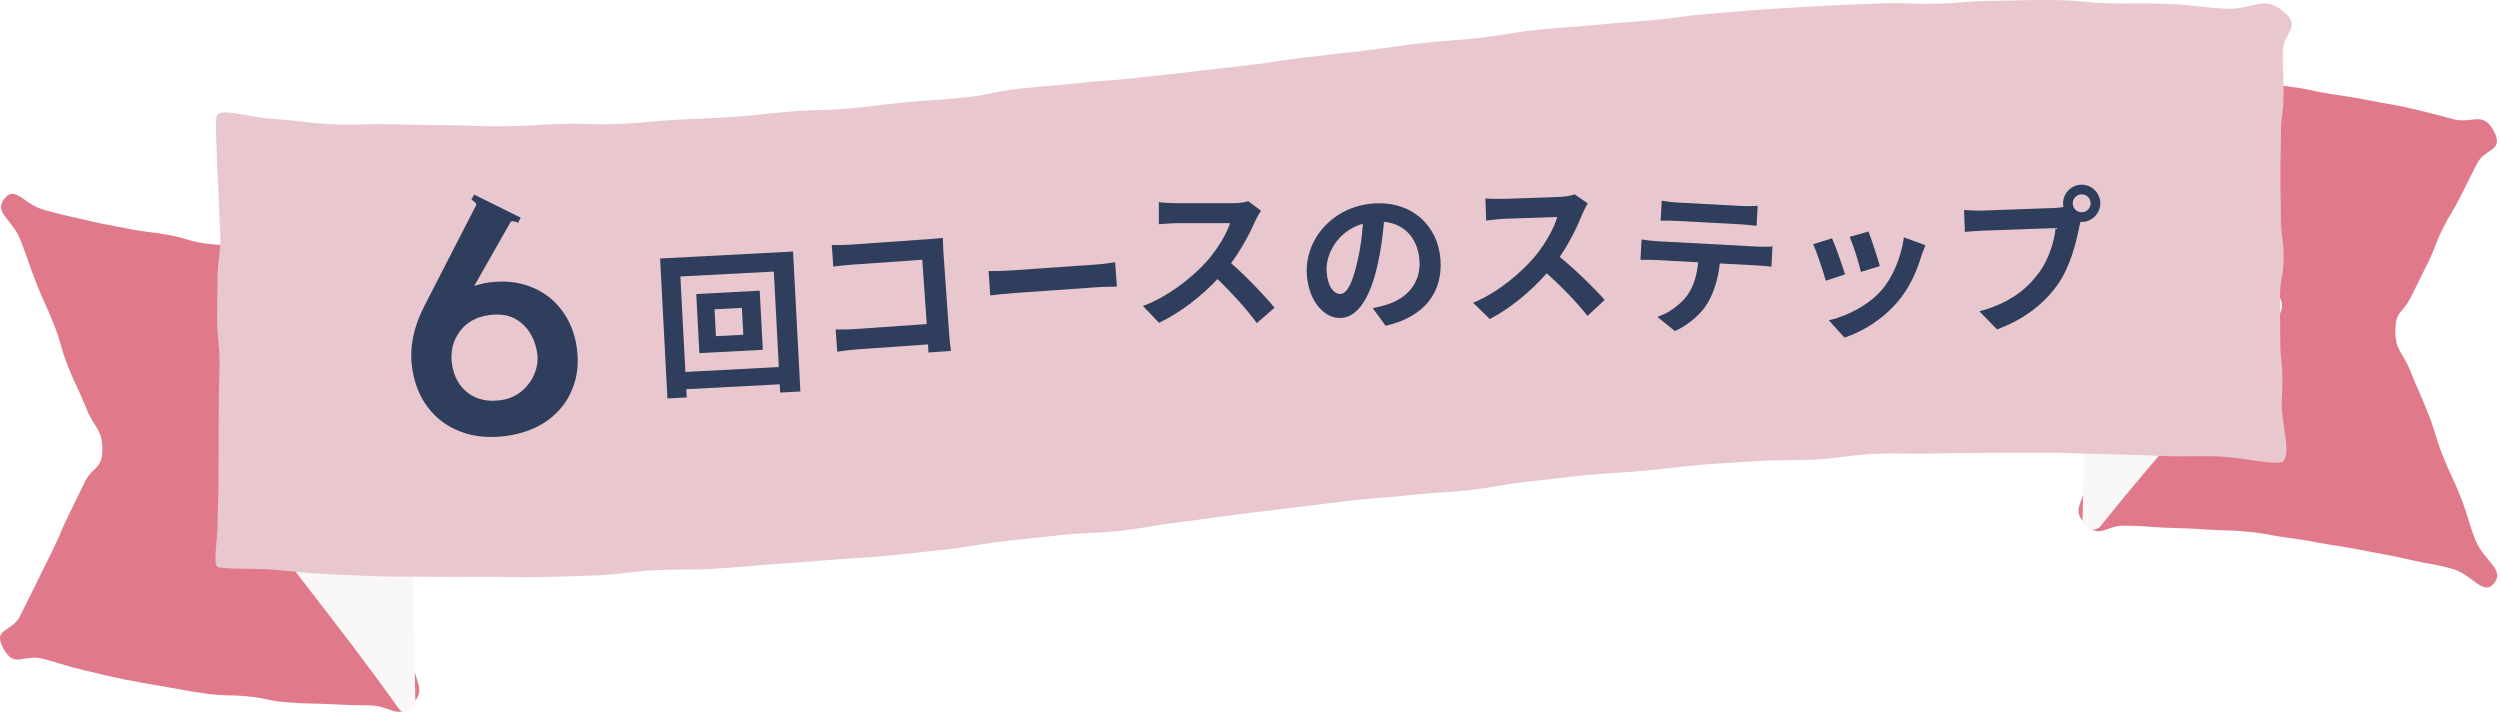
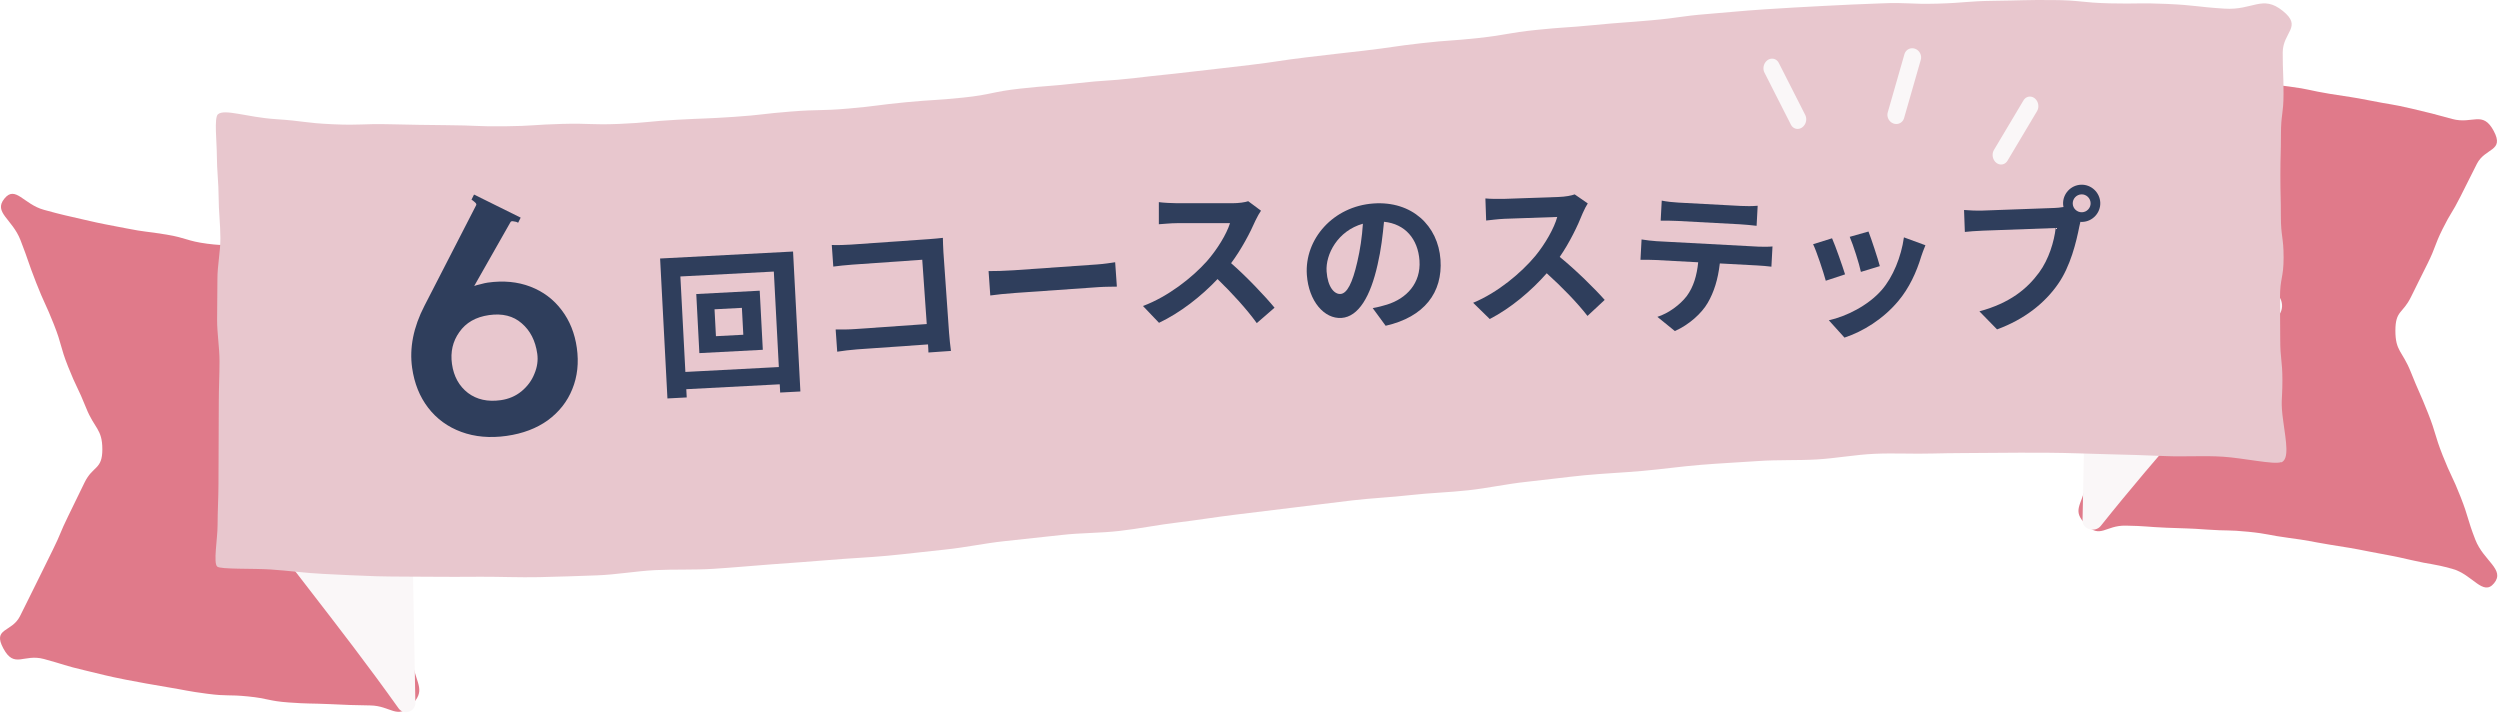
<svg xmlns="http://www.w3.org/2000/svg" width="289" height="83" viewBox="0 0 289 83" fill="none">
  <path d="M241.138 60.655C242.8 62.316 243.371 60.722 245.732 60.763C248.086 60.803 248.086 60.904 250.447 61.005C252.808 61.106 252.808 61.052 255.162 61.22C257.523 61.388 257.523 61.234 259.877 61.469C262.238 61.704 262.238 61.873 264.592 62.182C266.953 62.491 266.953 62.572 269.314 62.962C271.675 63.346 271.675 63.319 274.029 63.789C276.389 64.254 276.389 64.193 278.75 64.745C281.111 65.296 281.111 65.108 283.472 65.754C285.833 66.392 287.037 68.996 288.321 67.415C289.613 65.828 287.104 64.846 286.149 62.391C285.194 59.935 285.409 59.902 284.454 57.467C283.499 55.032 283.324 55.059 282.369 52.638C281.414 50.216 281.636 50.176 280.681 47.761C279.726 45.347 279.631 45.367 278.676 42.972C277.721 40.578 276.907 40.611 276.907 38.237C276.907 35.863 277.755 36.28 278.71 34.329C279.665 32.379 279.679 32.392 280.634 30.455C281.589 28.525 281.407 28.397 282.362 26.473C283.317 24.55 283.459 24.651 284.414 22.747C285.05 21.474 285.687 20.207 286.324 18.947C287.279 17.057 289.552 17.521 288.268 15.127C286.99 12.745 285.84 14.393 283.479 13.754C281.125 13.115 281.125 13.102 278.764 12.55C276.403 11.999 276.403 12.107 274.049 11.636C271.688 11.172 271.688 11.232 269.334 10.849C266.973 10.465 266.973 10.304 264.619 10.001C262.258 9.692 262.258 9.699 259.897 9.463C257.536 9.228 257.536 9.423 255.182 9.255C252.821 9.087 252.821 8.972 250.461 8.871C248.1 8.77 248.1 8.575 245.739 8.535C243.378 8.495 242.611 6.887 240.943 8.569C239.268 10.257 240.903 11.01 240.903 13.378C240.903 15.745 241.152 15.745 241.152 18.113C241.152 20.48 241.004 20.48 241.004 22.848C241.004 25.216 241.206 25.216 241.206 27.583C241.206 29.951 240.903 29.957 240.903 32.325C240.903 34.693 241.152 34.693 241.152 37.06C241.152 39.428 240.984 39.428 240.984 41.802C240.984 44.176 241.185 44.17 241.185 46.537C241.185 48.905 241.105 48.911 241.105 51.279C241.105 53.647 241.602 53.721 241.132 56.048C240.641 58.469 239.463 58.974 241.132 60.642L241.138 60.655Z" fill="#E07A8A" />
  <path d="M47.546 81.522C45.885 83.204 45.178 81.59 42.818 81.549C40.463 81.509 40.463 81.502 38.102 81.395C35.742 81.294 35.742 81.374 33.388 81.206C31.027 81.038 31.027 80.742 28.673 80.507C26.312 80.272 26.312 80.507 23.958 80.198C21.597 79.888 21.597 79.807 19.243 79.417C17.669 79.157 16.097 78.875 14.528 78.57C12.167 78.099 12.167 78.052 9.806 77.494C7.445 76.942 7.445 76.821 5.084 76.182C2.724 75.536 1.674 77.346 0.39 74.965C-0.902 72.57 1.351 73.128 2.306 71.238C3.262 69.348 3.241 69.335 4.197 67.431C5.152 65.528 5.131 65.514 6.087 63.598C7.042 61.681 6.927 61.6 7.882 59.663C8.837 57.726 8.824 57.719 9.779 55.769C10.734 53.818 11.831 54.322 11.831 51.948C11.831 49.574 10.916 49.56 9.961 47.166C9.006 44.771 8.831 44.805 7.876 42.397C6.921 39.989 7.19 39.935 6.234 37.514C5.279 35.093 5.131 35.113 4.176 32.671C3.221 30.23 3.322 30.216 2.367 27.755C1.412 25.299 -0.781 24.56 0.504 22.965C1.782 21.378 2.73 23.618 5.084 24.257C7.438 24.903 7.438 24.862 9.799 25.414C12.16 25.965 12.16 25.912 14.514 26.382C16.875 26.853 16.875 26.725 19.229 27.116C21.59 27.506 21.59 27.862 23.944 28.172C26.305 28.481 26.305 28.192 28.659 28.427C31.02 28.663 31.02 28.649 33.374 28.817C35.735 28.985 35.735 28.931 38.096 29.039C40.457 29.14 40.457 29.201 42.818 29.241C45.178 29.281 45.737 27.855 47.405 29.523C49.079 31.192 47.694 31.756 47.694 34.124C47.694 36.492 47.432 36.498 47.432 38.866C47.432 41.233 47.647 41.233 47.647 43.601C47.647 45.969 47.586 45.969 47.586 48.343C47.586 50.717 47.418 50.711 47.418 53.085C47.418 55.459 47.58 55.452 47.58 57.82C47.58 60.188 47.411 60.188 47.411 62.562C47.411 64.936 47.405 64.929 47.405 67.297C47.405 69.665 47.385 69.665 47.385 72.039C47.385 74.413 47.196 74.433 47.694 76.747C48.225 79.222 49.214 79.841 47.539 81.536L47.546 81.522Z" fill="#E07A8A" />
  <path d="M262.413 33.603C263.704 33.845 264.249 35.453 263.401 36.489C256.527 44.903 249.748 52.14 242.853 60.79C242.188 61.624 240.721 61.187 240.741 60.171L241.333 31.202C248.47 31.585 254.886 32.197 262.413 33.61V33.603Z" fill="#FAF7F8" />
  <path d="M25.357 54.309C32.305 64.075 39.118 72.106 46.066 81.872C46.678 82.733 48.037 82.289 48.017 81.227L47.465 51.228C40.053 51.679 33.482 52.419 25.357 54.302V54.309Z" fill="#FAF7F8" />
  <path d="M263.678 53.422C262.954 53.745 259.24 52.938 257.002 52.797C254.764 52.648 252.526 52.823 250.288 52.722C248.05 52.622 245.813 52.561 243.575 52.507C241.337 52.453 239.099 52.353 236.861 52.339C234.623 52.326 232.385 52.326 230.147 52.353C227.909 52.38 225.672 52.366 223.434 52.426C221.196 52.494 218.958 52.359 216.72 52.46C214.482 52.554 212.244 52.985 210.006 53.113C207.768 53.24 205.531 53.139 203.293 53.294C201.055 53.449 198.817 53.556 196.579 53.738C194.341 53.92 192.103 54.243 189.865 54.438C187.627 54.639 185.39 54.727 183.152 54.942C180.914 55.164 178.676 55.467 176.438 55.702C174.2 55.938 171.962 56.435 169.724 56.677C167.486 56.926 165.249 56.98 163.011 57.236C160.773 57.491 158.535 57.585 156.297 57.848C154.059 58.11 151.821 58.399 149.583 58.668C147.345 58.937 145.108 59.22 142.87 59.489C140.632 59.758 138.394 60.128 136.156 60.397C133.918 60.659 131.68 61.117 129.442 61.372C127.204 61.635 124.967 61.587 122.729 61.843C120.491 62.092 118.253 62.327 116.015 62.569C113.777 62.812 111.539 63.296 109.301 63.525C107.063 63.753 104.826 64.036 102.588 64.244C100.35 64.453 98.112 64.54 95.874 64.735C93.636 64.924 91.398 65.072 89.16 65.24C86.922 65.408 84.684 65.616 82.447 65.758C80.209 65.899 77.971 65.798 75.733 65.906C73.495 66.02 71.257 66.43 69.019 66.511C66.781 66.592 64.543 66.672 62.306 66.719C60.068 66.766 57.83 66.666 55.592 66.672C53.568 66.679 51.543 66.699 49.519 66.672C47.495 66.645 45.47 66.672 43.446 66.612C41.422 66.551 39.397 66.444 37.373 66.343C35.349 66.249 33.325 65.966 31.3 65.832C29.276 65.697 25.506 65.832 25.116 65.502C24.633 65.105 25.153 62.267 25.153 60.686C25.153 59.105 25.255 57.538 25.255 55.958C25.255 54.377 25.274 52.797 25.274 51.223C25.274 49.649 25.292 48.061 25.292 46.487C25.292 44.913 25.376 43.333 25.376 41.752C25.376 40.172 25.097 38.571 25.097 36.99C25.097 35.41 25.134 33.836 25.134 32.255C25.134 30.674 25.478 29.128 25.478 27.547C25.478 25.966 25.274 24.372 25.274 22.792C25.274 21.211 25.069 19.61 25.069 18.036C25.069 16.462 24.735 13.617 25.19 13.214C25.942 12.548 28.542 13.55 31.857 13.772C35.172 13.987 35.172 14.216 38.478 14.364C41.793 14.512 41.793 14.283 45.099 14.364C47.309 14.418 49.516 14.454 51.72 14.471C55.035 14.492 55.035 14.633 58.35 14.599C61.665 14.566 61.665 14.411 64.971 14.323C68.286 14.236 68.286 14.458 71.601 14.323C74.916 14.182 74.916 14.027 78.222 13.846C81.527 13.664 81.527 13.732 84.842 13.51C88.157 13.288 88.157 13.146 91.463 12.891C94.778 12.629 94.778 12.837 98.084 12.548C101.399 12.259 101.399 12.137 104.705 11.821C108.02 11.505 108.02 11.626 111.326 11.283C114.641 10.94 114.641 10.604 117.956 10.241C121.271 9.878 121.271 9.992 124.577 9.615C127.892 9.239 127.892 9.4 131.207 9.017C134.522 8.626 134.522 8.674 137.827 8.283C141.142 7.893 141.142 7.914 144.448 7.517C147.763 7.12 147.763 7.019 151.069 6.622C154.384 6.225 154.384 6.239 157.699 5.855C161.014 5.465 161.014 5.371 164.32 4.994C167.635 4.618 167.635 4.752 170.95 4.389C174.265 4.026 174.265 3.804 177.58 3.461C180.895 3.118 180.895 3.225 184.21 2.903C187.525 2.58 187.525 2.647 190.84 2.351C194.155 2.062 194.155 1.874 197.47 1.611C200.785 1.349 200.785 1.295 204.101 1.073C207.416 0.851 207.416 0.878 210.721 0.69C214.036 0.508 214.036 0.535 217.351 0.394C220.666 0.253 220.666 0.515 223.981 0.421C227.297 0.327 227.297 0.131 230.612 0.091C233.927 0.051 233.927 -0.016 237.242 0.004C240.557 0.024 240.557 0.306 243.872 0.387C247.187 0.468 247.187 0.306 250.502 0.454C253.817 0.602 253.817 0.784 257.141 0.999C260.456 1.214 261.524 -0.642 263.883 1.255C266.214 3.125 263.883 3.703 263.883 6.071C263.883 8.438 263.976 8.445 263.976 10.819C263.976 13.194 263.678 13.16 263.678 15.527C263.678 17.895 263.613 17.888 263.613 20.263C263.613 22.637 263.669 22.637 263.669 25.004C263.669 27.372 263.985 27.399 263.985 29.773C263.985 32.148 263.567 32.107 263.567 34.475C263.567 36.842 263.595 36.842 263.595 39.217C263.595 41.591 263.846 41.611 263.846 43.979C263.846 46.346 263.613 46.333 263.948 48.721C264.282 51.135 264.644 53.039 263.734 53.449L263.678 53.422Z" fill="#E8C7CE" />
  <path d="M85.927 38.697L85.763 35.588L82.6 35.754L82.763 38.863L85.927 38.697ZM80.489 33.99L87.823 33.605L88.181 40.436L80.847 40.82L80.489 33.99ZM79.23 42.996L90.034 42.43L89.455 31.393L78.652 31.959L79.23 42.996ZM76.308 29.883L91.677 29.077L92.525 45.255L90.188 45.378L90.138 44.425L79.335 44.991L79.385 45.944L77.156 46.061L76.308 29.883Z" fill="#2F3E5C" />
  <path d="M96.154 28.322C96.823 28.347 97.759 28.318 98.37 28.275L107.42 27.642C107.941 27.606 108.693 27.535 108.997 27.496C109.008 27.91 109.023 28.631 109.059 29.152L109.71 38.453C109.753 39.081 109.856 40.031 109.93 40.567L107.326 40.749C107.324 40.46 107.302 40.155 107.279 39.814L99.091 40.386C98.39 40.435 97.371 40.561 96.782 40.656L96.602 38.088C97.234 38.098 98.046 38.096 98.854 38.039L107.132 37.46L106.612 30.026L98.55 30.59C97.796 30.643 96.829 30.747 96.328 30.818L96.154 28.322Z" fill="#2F3E5C" />
  <path d="M114.279 31.338C114.929 31.347 116.243 31.309 117.177 31.244L126.82 30.57C127.664 30.511 128.449 30.384 128.913 30.315L129.11 33.134C128.678 33.146 127.757 33.139 127.003 33.191L117.361 33.866C116.337 33.937 115.136 34.057 114.476 34.157L114.279 31.338Z" fill="#2F3E5C" />
  <path d="M145.771 24.357C145.627 24.555 145.303 25.113 145.141 25.473C144.529 26.877 143.521 28.803 142.315 30.423C144.097 31.971 146.275 34.275 147.337 35.571L145.285 37.353C144.115 35.733 142.441 33.897 140.749 32.259C138.841 34.275 136.447 36.147 133.981 37.317L132.127 35.373C135.025 34.293 137.815 32.097 139.507 30.207C140.695 28.857 141.793 27.075 142.189 25.797H136.087C135.331 25.797 134.341 25.905 133.963 25.923V23.367C134.449 23.439 135.547 23.493 136.087 23.493H142.441C143.215 23.493 143.935 23.385 144.295 23.259L145.771 24.357Z" fill="#2F3E5C" />
  <path d="M166.521 30.017C166.786 33.805 164.657 36.643 160.181 37.659L158.685 35.617C159.362 35.497 159.857 35.354 160.334 35.213C162.595 34.513 164.275 32.736 164.092 30.114C163.919 27.636 162.443 25.881 159.99 25.637C159.845 27.181 159.655 28.855 159.253 30.579C158.429 34.281 157.04 36.616 155.083 36.753C153.09 36.892 151.285 34.817 151.073 31.782C150.783 27.635 154.126 23.846 158.777 23.521C163.23 23.209 166.247 26.102 166.521 30.017ZM153.355 31.388C153.482 33.202 154.261 34.032 154.962 33.983C155.716 33.93 156.337 32.75 156.904 30.274C157.224 28.916 157.458 27.366 157.551 25.862C154.631 26.68 153.217 29.413 153.355 31.388Z" fill="#2F3E5C" />
  <path d="M183.546 23.516C183.409 23.719 183.105 24.288 182.956 24.654C182.393 26.078 181.453 28.038 180.304 29.699C182.139 31.184 184.396 33.411 185.503 34.669L183.514 36.521C182.288 34.943 180.551 33.167 178.803 31.589C176.967 33.67 174.639 35.624 172.216 36.88L170.295 35.002C173.154 33.821 175.865 31.529 177.49 29.581C178.63 28.191 179.666 26.371 180.017 25.08L173.918 25.293C173.163 25.32 172.177 25.462 171.8 25.493L171.711 22.939C172.199 22.994 173.298 23.01 173.838 22.991L180.188 22.769C180.962 22.742 181.677 22.609 182.033 22.47L183.546 23.516Z" fill="#2F3E5C" />
  <path d="M192.097 23.191C192.685 23.312 193.42 23.388 194.013 23.419L201.239 23.806C201.85 23.839 202.571 23.842 203.187 23.785L203.063 26.103C202.454 26.035 201.754 25.961 201.125 25.927L193.918 25.541C193.289 25.508 192.532 25.503 191.973 25.509L192.097 23.191ZM189.765 27.68C190.302 27.763 190.928 27.851 191.485 27.881L203.258 28.511C203.636 28.531 204.428 28.538 204.9 28.491L204.774 30.828C204.327 30.768 203.645 30.713 203.142 30.686L198.81 30.454C198.603 32.3 198.127 33.788 197.412 35.012C196.716 36.218 195.257 37.546 193.614 38.269L191.593 36.629C192.895 36.212 194.209 35.237 194.984 34.233C195.781 33.158 196.159 31.826 196.311 30.32L191.369 30.055C190.829 30.026 190.144 30.026 189.639 30.035L189.765 27.68Z" fill="#2F3E5C" />
  <path d="M215.997 26.765C216.306 27.552 217.091 29.927 217.309 30.764L215.12 31.431C214.94 30.541 214.239 28.332 213.828 27.378L215.997 26.765ZM222.579 28.351C222.339 28.918 222.216 29.291 222.093 29.646C221.551 31.444 220.718 33.283 219.43 34.815C217.669 36.904 215.359 38.323 213.222 39.027L211.413 37.025C213.412 36.585 215.969 35.321 217.538 33.512C218.824 32.034 219.786 29.677 220.094 27.438L222.579 28.351ZM211.785 27.546C212.197 28.482 212.97 30.694 213.289 31.716L211.06 32.453C210.795 31.469 209.994 29.04 209.595 28.231L211.785 27.546Z" fill="#2F3E5C" />
  <path d="M239.608 23.55C239.628 24.107 240.113 24.558 240.688 24.537C241.246 24.517 241.697 24.032 241.676 23.475C241.656 22.899 241.171 22.448 240.613 22.468C240.038 22.489 239.587 22.974 239.608 23.55ZM238.493 23.59C238.449 22.403 239.386 21.396 240.573 21.353C241.742 21.311 242.749 22.247 242.792 23.434C242.834 24.604 241.898 25.61 240.729 25.652C240.657 25.655 240.567 25.658 240.494 25.643C240.447 25.843 240.418 26.024 240.37 26.188C240.02 27.966 239.348 30.782 237.909 32.833C236.369 35.051 234.023 36.919 230.859 38.078L228.82 35.991C232.351 35.034 234.327 33.395 235.718 31.508C236.851 29.972 237.461 27.914 237.638 26.359L229.274 26.662C228.446 26.692 227.584 26.76 227.136 26.812L227.044 24.276C227.568 24.329 228.596 24.363 229.19 24.342L237.518 24.04C237.77 24.031 238.165 23.998 238.541 23.931C238.519 23.823 238.497 23.716 238.493 23.59Z" fill="#2F3E5C" />
  <path d="M66.681 40.208C66.926 41.936 66.751 43.529 66.156 44.987C65.58 46.419 64.639 47.617 63.334 48.58C62.025 49.521 60.439 50.123 58.576 50.387C56.646 50.66 54.896 50.507 53.326 49.928C51.756 49.349 50.48 48.419 49.497 47.139C48.515 45.859 47.896 44.321 47.642 42.526C47.315 40.214 47.789 37.823 49.065 35.353L55.042 23.725C55.061 23.699 55.067 23.664 55.061 23.619C55.048 23.529 54.978 23.436 54.85 23.34C54.719 23.221 54.603 23.134 54.504 23.08L54.798 22.489L60.19 25.159L59.896 25.75C59.745 25.657 59.566 25.603 59.357 25.586C59.168 25.544 59.048 25.584 58.996 25.706L54.818 33.062C54.992 32.992 55.234 32.923 55.545 32.856C55.875 32.764 56.152 32.702 56.377 32.67C58.195 32.413 59.842 32.569 61.319 33.138C62.796 33.707 64 34.613 64.932 35.854C65.86 37.074 66.443 38.525 66.681 40.208ZM62.108 40.89C61.895 39.386 61.294 38.212 60.304 37.368C59.337 36.52 58.079 36.206 56.531 36.425C55.005 36.642 53.861 37.296 53.1 38.388C52.336 39.458 52.052 40.688 52.249 42.08C52.452 43.516 53.068 44.631 54.096 45.424C55.121 46.194 56.385 46.473 57.889 46.26C58.809 46.13 59.608 45.788 60.285 45.234C60.981 44.655 61.48 43.978 61.782 43.202C62.107 42.424 62.216 41.653 62.108 40.89Z" fill="#2F3E5C" />
+   <line x1="1" y1="-1" x2="7.751" y2="-1" transform="matrix(0.452953 0.891534 -0.82861 0.559826 203.517 7.5)" stroke="#FAF7F8" stroke-width="2" stroke-linecap="round" />
+   <line x1="1" y1="-1" x2="7.997" y2="-1" transform="matrix(-0.275637 0.961262 -0.944404 -0.328787 220.428 5.30298)" stroke="#FAF7F8" stroke-width="2" stroke-linecap="round" />
+   <line x1="1" y1="-1" x2="7.675" y2="-1" transform="matrix(-0.51181 0.859099 -0.78383 -0.620975 234.427 10.7437)" stroke="#FAF7F8" stroke-width="2" stroke-linecap="round" />
</svg>
